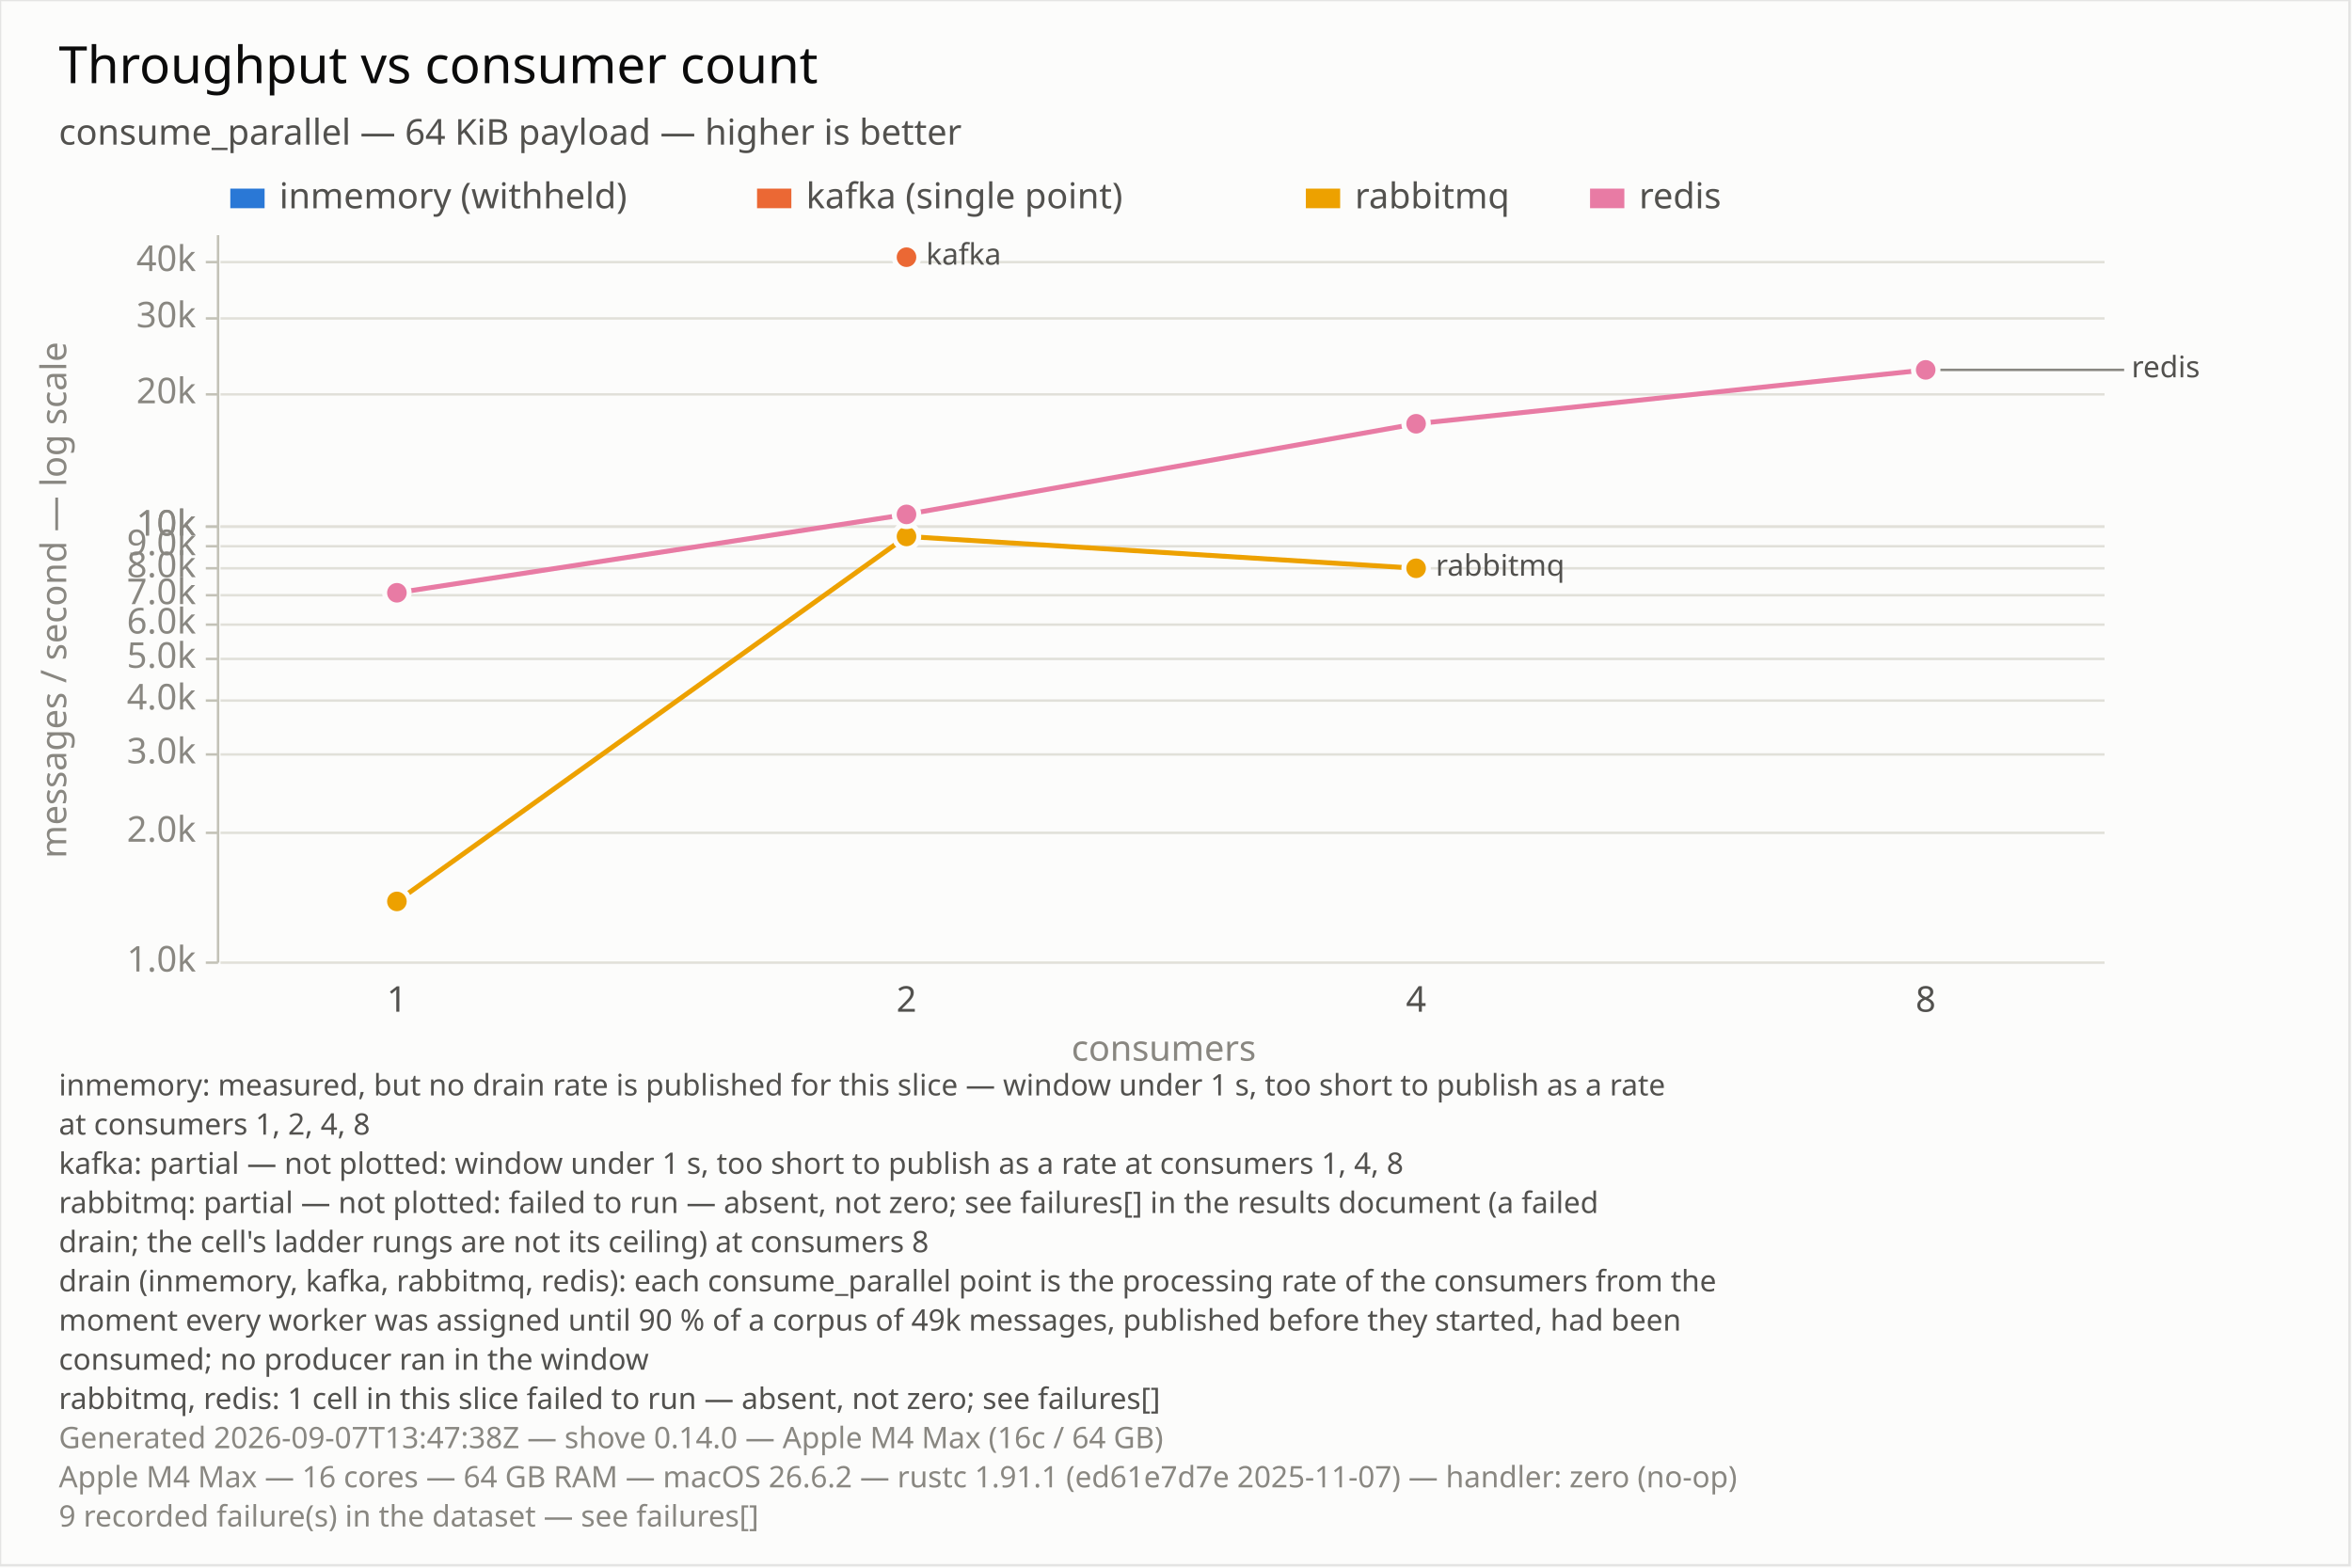
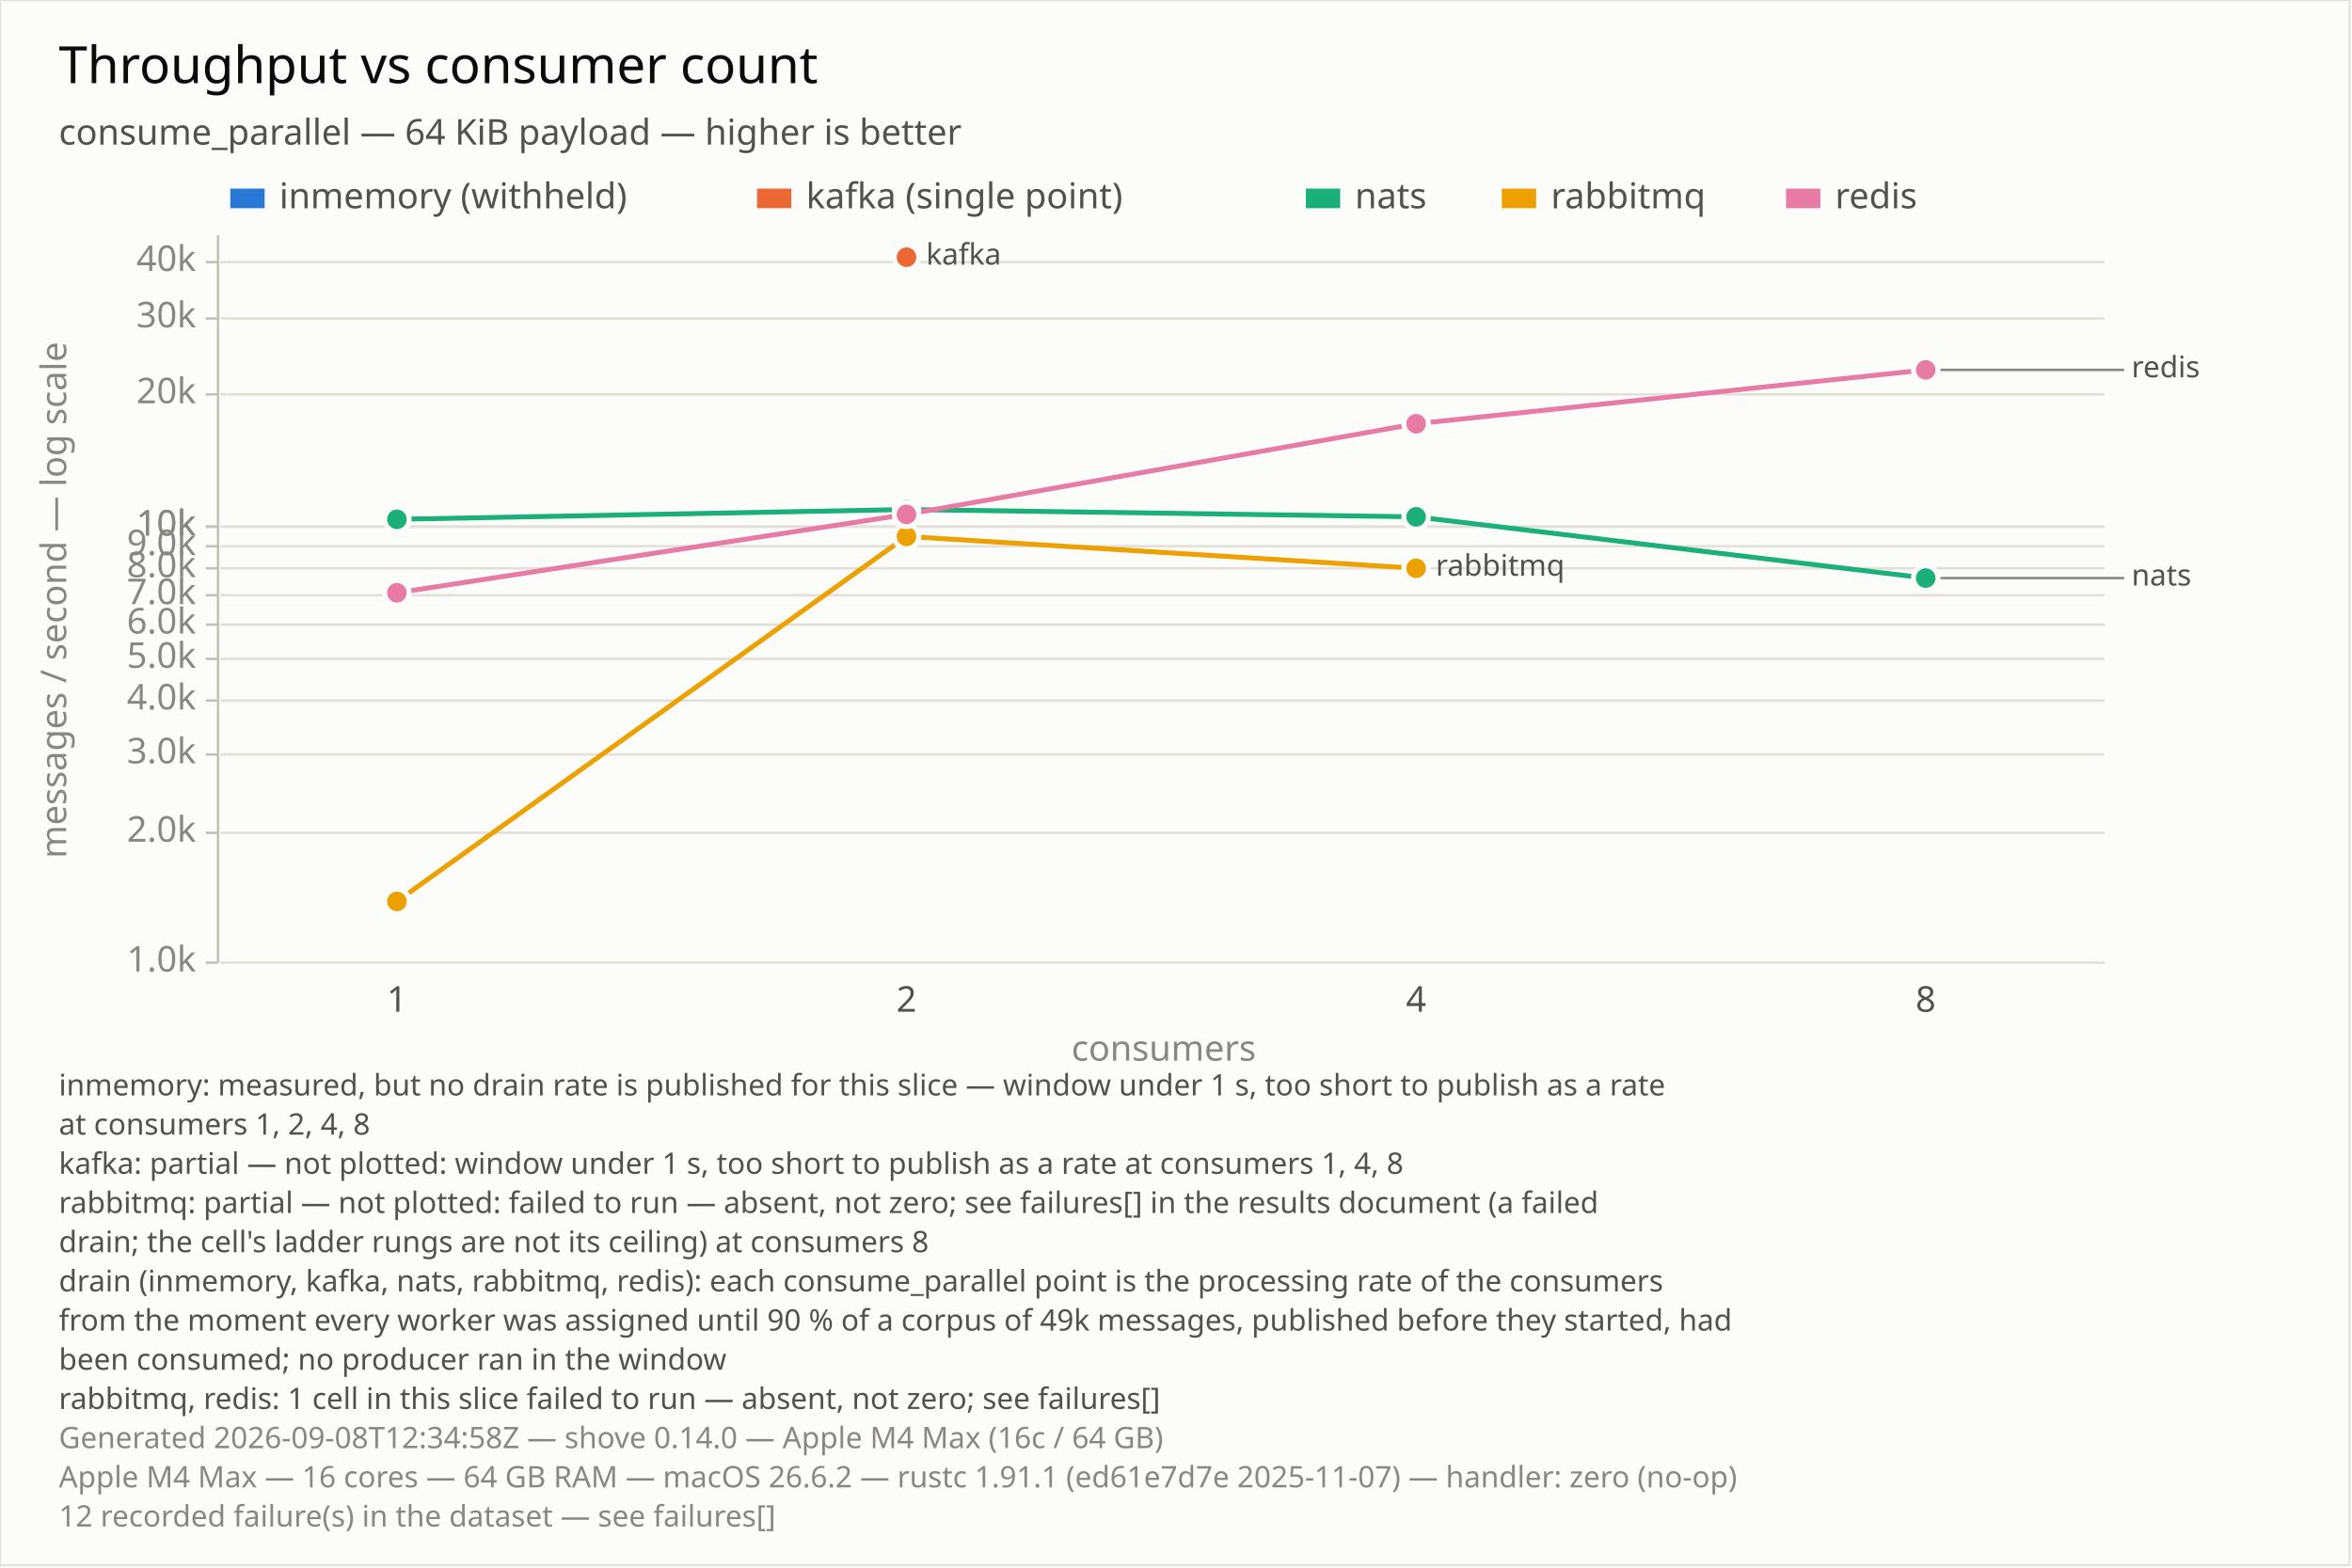
<svg xmlns="http://www.w3.org/2000/svg" width="960" height="640" viewBox="0 0 960 640">
  <rect x="0" y="0" width="960" height="640" opacity="1" fill="#FCFCFB" stroke="none" />
  <rect x="0" y="0" width="959" height="639" opacity="0.1" fill="none" stroke="#0B0B0B" />
  <text x="24" y="18" dy="0.76em" text-anchor="start" font-family="sans-serif" font-size="20.968" opacity="1" fill="#0B0B0B">
Throughput vs consumer count
</text>
  <text x="24" y="48" dy="0.76em" text-anchor="start" font-family="sans-serif" font-size="14.516" opacity="1" fill="#52514E">
consume_parallel — 64 KiB payload — higher is better
</text>
  <text x="24" y="438" dy="0.76em" text-anchor="start" font-family="sans-serif" font-size="12.097" opacity="1" fill="#52514E">
inmemory: measured, but no drain rate is published for this slice — window under 1 s, too short to publish as a rate
</text>
  <text x="24" y="454" dy="0.76em" text-anchor="start" font-family="sans-serif" font-size="12.097" opacity="1" fill="#52514E">
at consumers 1, 2, 4, 8
</text>
  <text x="24" y="470" dy="0.76em" text-anchor="start" font-family="sans-serif" font-size="12.097" opacity="1" fill="#52514E">
kafka: partial — not plotted: window under 1 s, too short to publish as a rate at consumers 1, 4, 8
</text>
  <text x="24" y="486" dy="0.76em" text-anchor="start" font-family="sans-serif" font-size="12.097" opacity="1" fill="#52514E">
rabbitmq: partial — not plotted: failed to run — absent, not zero; see failures[] in the results document (a failed
</text>
  <text x="24" y="502" dy="0.76em" text-anchor="start" font-family="sans-serif" font-size="12.097" opacity="1" fill="#52514E">
drain; the cell's ladder rungs are not its ceiling) at consumers 8
</text>
  <text x="24" y="518" dy="0.76em" text-anchor="start" font-family="sans-serif" font-size="12.097" opacity="1" fill="#52514E">
- drain (inmemory, kafka, rabbitmq, redis): each consume_parallel point is the processing rate of the consumers from the
+ drain (inmemory, kafka, nats, rabbitmq, redis): each consume_parallel point is the processing rate of the consumers
</text>
  <text x="24" y="534" dy="0.76em" text-anchor="start" font-family="sans-serif" font-size="12.097" opacity="1" fill="#52514E">
- moment every worker was assigned until 90 % of a corpus of 49k messages, published before they started, had been
+ from the moment every worker was assigned until 90 % of a corpus of 49k messages, published before they started, had
</text>
  <text x="24" y="550" dy="0.76em" text-anchor="start" font-family="sans-serif" font-size="12.097" opacity="1" fill="#52514E">
- consumed; no producer ran in the window
+ been consumed; no producer ran in the window
</text>
  <text x="24" y="566" dy="0.76em" text-anchor="start" font-family="sans-serif" font-size="12.097" opacity="1" fill="#52514E">
rabbitmq, redis: 1 cell in this slice failed to run — absent, not zero; see failures[]
</text>
  <text x="24" y="582" dy="0.76em" text-anchor="start" font-family="sans-serif" font-size="12.097" opacity="1" fill="#898781">
- Generated 2026-09-07T13:47:38Z — shove 0.14.0 — Apple M4 Max (16c / 64 GB)
+ Generated 2026-09-08T12:34:58Z — shove 0.14.0 — Apple M4 Max (16c / 64 GB)
</text>
  <text x="24" y="598" dy="0.76em" text-anchor="start" font-family="sans-serif" font-size="12.097" opacity="1" fill="#898781">
Apple M4 Max — 16 cores — 64 GB RAM — macOS 26.6.2 — rustc 1.91.1 (ed61e7d7e 2025-11-07) — handler: zero (no-op)
</text>
  <text x="24" y="614" dy="0.76em" text-anchor="start" font-family="sans-serif" font-size="12.097" opacity="1" fill="#898781">
- 9 recorded failure(s) in the dataset — see failures[]
+ 12 recorded failure(s) in the dataset — see failures[]
</text>
  <text x="16" y="245" dy="0.76em" text-anchor="middle" font-family="sans-serif" font-size="14.516" opacity="1" fill="#898781" transform="rotate(270, 16, 245)">
messages / second — log scale
</text>
  <line opacity="1" stroke="#E1E0D9" stroke-width="1" x1="90" y1="393" x2="859" y2="393" />
  <line opacity="1" stroke="#E1E0D9" stroke-width="1" x1="90" y1="340" x2="859" y2="340" />
  <line opacity="1" stroke="#E1E0D9" stroke-width="1" x1="90" y1="308" x2="859" y2="308" />
  <line opacity="1" stroke="#E1E0D9" stroke-width="1" x1="90" y1="286" x2="859" y2="286" />
  <line opacity="1" stroke="#E1E0D9" stroke-width="1" x1="90" y1="269" x2="859" y2="269" />
  <line opacity="1" stroke="#E1E0D9" stroke-width="1" x1="90" y1="255" x2="859" y2="255" />
  <line opacity="1" stroke="#E1E0D9" stroke-width="1" x1="90" y1="243" x2="859" y2="243" />
  <line opacity="1" stroke="#E1E0D9" stroke-width="1" x1="90" y1="232" x2="859" y2="232" />
  <line opacity="1" stroke="#E1E0D9" stroke-width="1" x1="90" y1="223" x2="859" y2="223" />
  <line opacity="1" stroke="#E1E0D9" stroke-width="1" x1="90" y1="215" x2="859" y2="215" />
  <line opacity="1" stroke="#E1E0D9" stroke-width="1" x1="90" y1="215" x2="859" y2="215" />
  <line opacity="1" stroke="#E1E0D9" stroke-width="1" x1="90" y1="161" x2="859" y2="161" />
  <line opacity="1" stroke="#E1E0D9" stroke-width="1" x1="90" y1="130" x2="859" y2="130" />
  <line opacity="1" stroke="#E1E0D9" stroke-width="1" x1="90" y1="107" x2="859" y2="107" />
  <polyline fill="none" opacity="1" stroke="#C3C2B7" stroke-width="1" points="89,96 89,393 " />
  <text x="80" y="393" dy="0.5ex" text-anchor="end" font-family="sans-serif" font-size="14.516" opacity="1" fill="#898781">
1.0k
</text>
  <polyline fill="none" opacity="1" stroke="#C3C2B7" stroke-width="1" points="84,393 89,393 " />
  <text x="80" y="340" dy="0.5ex" text-anchor="end" font-family="sans-serif" font-size="14.516" opacity="1" fill="#898781">
2.0k
</text>
  <polyline fill="none" opacity="1" stroke="#C3C2B7" stroke-width="1" points="84,340 89,340 " />
  <text x="80" y="308" dy="0.5ex" text-anchor="end" font-family="sans-serif" font-size="14.516" opacity="1" fill="#898781">
3.0k
</text>
  <polyline fill="none" opacity="1" stroke="#C3C2B7" stroke-width="1" points="84,308 89,308 " />
  <text x="80" y="286" dy="0.5ex" text-anchor="end" font-family="sans-serif" font-size="14.516" opacity="1" fill="#898781">
4.0k
</text>
  <polyline fill="none" opacity="1" stroke="#C3C2B7" stroke-width="1" points="84,286 89,286 " />
  <text x="80" y="269" dy="0.5ex" text-anchor="end" font-family="sans-serif" font-size="14.516" opacity="1" fill="#898781">
5.0k
</text>
  <polyline fill="none" opacity="1" stroke="#C3C2B7" stroke-width="1" points="84,269 89,269 " />
  <text x="80" y="255" dy="0.5ex" text-anchor="end" font-family="sans-serif" font-size="14.516" opacity="1" fill="#898781">
6.0k
</text>
  <polyline fill="none" opacity="1" stroke="#C3C2B7" stroke-width="1" points="84,255 89,255 " />
  <text x="80" y="243" dy="0.5ex" text-anchor="end" font-family="sans-serif" font-size="14.516" opacity="1" fill="#898781">
7.0k
</text>
  <polyline fill="none" opacity="1" stroke="#C3C2B7" stroke-width="1" points="84,243 89,243 " />
  <text x="80" y="232" dy="0.5ex" text-anchor="end" font-family="sans-serif" font-size="14.516" opacity="1" fill="#898781">
8.0k
</text>
  <polyline fill="none" opacity="1" stroke="#C3C2B7" stroke-width="1" points="84,232 89,232 " />
  <text x="80" y="223" dy="0.5ex" text-anchor="end" font-family="sans-serif" font-size="14.516" opacity="1" fill="#898781">
9.0k
</text>
  <polyline fill="none" opacity="1" stroke="#C3C2B7" stroke-width="1" points="84,223 89,223 " />
  <text x="80" y="215" dy="0.5ex" text-anchor="end" font-family="sans-serif" font-size="14.516" opacity="1" fill="#898781">
10k
</text>
  <polyline fill="none" opacity="1" stroke="#C3C2B7" stroke-width="1" points="84,215 89,215 " />
  <text x="80" y="215" dy="0.5ex" text-anchor="end" font-family="sans-serif" font-size="14.516" opacity="1" fill="#898781">
10k
</text>
  <polyline fill="none" opacity="1" stroke="#C3C2B7" stroke-width="1" points="84,215 89,215 " />
  <text x="80" y="161" dy="0.5ex" text-anchor="end" font-family="sans-serif" font-size="14.516" opacity="1" fill="#898781">
20k
</text>
  <polyline fill="none" opacity="1" stroke="#C3C2B7" stroke-width="1" points="84,161 89,161 " />
  <text x="80" y="130" dy="0.5ex" text-anchor="end" font-family="sans-serif" font-size="14.516" opacity="1" fill="#898781">
30k
</text>
  <polyline fill="none" opacity="1" stroke="#C3C2B7" stroke-width="1" points="84,130 89,130 " />
  <text x="80" y="107" dy="0.5ex" text-anchor="end" font-family="sans-serif" font-size="14.516" opacity="1" fill="#898781">
40k
</text>
  <polyline fill="none" opacity="1" stroke="#C3C2B7" stroke-width="1" points="84,107 89,107 " />
  <polyline fill="none" opacity="1" stroke="#EB6834" stroke-width="2" points="370,105 " />
+   <polyline fill="none" opacity="1" stroke="#1BAF7A" stroke-width="2" points="162,212 370,208 578,211 786,236 " />
  <polyline fill="none" opacity="1" stroke="#EDA100" stroke-width="2" points="162,368 370,219 578,232 " />
  <polyline fill="none" opacity="1" stroke="#E87BA4" stroke-width="2" points="162,242 370,210 578,173 786,151 " />
  <circle cx="370" cy="105" r="6" opacity="1" fill="#FCFCFB" stroke="none" stroke-width="0" />
  <circle cx="370" cy="105" r="4" opacity="1" fill="#EB6834" stroke="none" stroke-width="0" />
+   <circle cx="162" cy="212" r="6" opacity="1" fill="#FCFCFB" stroke="none" stroke-width="0" />
+   <circle cx="162" cy="212" r="4" opacity="1" fill="#1BAF7A" stroke="none" stroke-width="0" />
+   <circle cx="370" cy="208" r="6" opacity="1" fill="#FCFCFB" stroke="none" stroke-width="0" />
+   <circle cx="370" cy="208" r="4" opacity="1" fill="#1BAF7A" stroke="none" stroke-width="0" />
+   <circle cx="578" cy="211" r="6" opacity="1" fill="#FCFCFB" stroke="none" stroke-width="0" />
+   <circle cx="578" cy="211" r="4" opacity="1" fill="#1BAF7A" stroke="none" stroke-width="0" />
+   <circle cx="786" cy="236" r="6" opacity="1" fill="#FCFCFB" stroke="none" stroke-width="0" />
+   <circle cx="786" cy="236" r="4" opacity="1" fill="#1BAF7A" stroke="none" stroke-width="0" />
  <circle cx="162" cy="368" r="6" opacity="1" fill="#FCFCFB" stroke="none" stroke-width="0" />
  <circle cx="162" cy="368" r="4" opacity="1" fill="#EDA100" stroke="none" stroke-width="0" />
  <circle cx="370" cy="219" r="6" opacity="1" fill="#FCFCFB" stroke="none" stroke-width="0" />
  <circle cx="370" cy="219" r="4" opacity="1" fill="#EDA100" stroke="none" stroke-width="0" />
  <circle cx="578" cy="232" r="6" opacity="1" fill="#FCFCFB" stroke="none" stroke-width="0" />
  <circle cx="578" cy="232" r="4" opacity="1" fill="#EDA100" stroke="none" stroke-width="0" />
  <circle cx="162" cy="242" r="6" opacity="1" fill="#FCFCFB" stroke="none" stroke-width="0" />
  <circle cx="162" cy="242" r="4" opacity="1" fill="#E87BA4" stroke="none" stroke-width="0" />
  <circle cx="370" cy="210" r="6" opacity="1" fill="#FCFCFB" stroke="none" stroke-width="0" />
  <circle cx="370" cy="210" r="4" opacity="1" fill="#E87BA4" stroke="none" stroke-width="0" />
  <circle cx="578" cy="173" r="6" opacity="1" fill="#FCFCFB" stroke="none" stroke-width="0" />
  <circle cx="578" cy="173" r="4" opacity="1" fill="#E87BA4" stroke="none" stroke-width="0" />
  <circle cx="786" cy="151" r="6" opacity="1" fill="#FCFCFB" stroke="none" stroke-width="0" />
  <circle cx="786" cy="151" r="4" opacity="1" fill="#E87BA4" stroke="none" stroke-width="0" />
  <text x="378" y="105" dy="0.5ex" text-anchor="start" font-family="sans-serif" font-size="12.097" opacity="1" fill="#52514E">
kafka
</text>
  <text x="586" y="232" dy="0.5ex" text-anchor="start" font-family="sans-serif" font-size="12.097" opacity="1" fill="#52514E">
rabbitmq
</text>
  <polyline fill="none" opacity="1" stroke="#898781" stroke-width="1" points="792,151 867,151 " />
  <text x="870" y="151" dy="0.5ex" text-anchor="start" font-family="sans-serif" font-size="12.097" opacity="1" fill="#52514E">
redis
</text>
+   <polyline fill="none" opacity="1" stroke="#898781" stroke-width="1" points="792,236 867,236 " />
+   <text x="870" y="236" dy="0.5ex" text-anchor="start" font-family="sans-serif" font-size="12.097" opacity="1" fill="#52514E">
+ nats
+ </text>
  <text x="162" y="402" dy="0.76em" text-anchor="middle" font-family="sans-serif" font-size="14.516" opacity="1" fill="#52514E">
1
</text>
  <text x="370" y="402" dy="0.76em" text-anchor="middle" font-family="sans-serif" font-size="14.516" opacity="1" fill="#52514E">
2
</text>
  <text x="578" y="402" dy="0.76em" text-anchor="middle" font-family="sans-serif" font-size="14.516" opacity="1" fill="#52514E">
4
</text>
  <text x="786" y="402" dy="0.76em" text-anchor="middle" font-family="sans-serif" font-size="14.516" opacity="1" fill="#52514E">
8
</text>
  <text x="475" y="422" dy="0.76em" text-anchor="middle" font-family="sans-serif" font-size="14.516" opacity="1" fill="#898781">
consumers
</text>
  <rect x="94" y="77" width="14" height="8" opacity="1" fill="#2A78D6" stroke="none" />
  <text x="114" y="74" dy="0.76em" text-anchor="start" font-family="sans-serif" font-size="14.516" opacity="1" fill="#52514E">
inmemory (withheld)
</text>
  <rect x="309" y="77" width="14" height="8" opacity="1" fill="#EB6834" stroke="none" />
  <text x="329" y="74" dy="0.76em" text-anchor="start" font-family="sans-serif" font-size="14.516" opacity="1" fill="#52514E">
kafka (single point)
</text>
-   <rect x="533" y="77" width="14" height="8" opacity="1" fill="#EDA100" stroke="none" />
+   <rect x="533" y="77" width="14" height="8" opacity="1" fill="#1BAF7A" stroke="none" />
  <text x="553" y="74" dy="0.76em" text-anchor="start" font-family="sans-serif" font-size="14.516" opacity="1" fill="#52514E">
+ nats
+ </text>
+   <rect x="613" y="77" width="14" height="8" opacity="1" fill="#EDA100" stroke="none" />
+   <text x="633" y="74" dy="0.76em" text-anchor="start" font-family="sans-serif" font-size="14.516" opacity="1" fill="#52514E">
rabbitmq
</text>
-   <rect x="649" y="77" width="14" height="8" opacity="1" fill="#E87BA4" stroke="none" />
-   <text x="669" y="74" dy="0.76em" text-anchor="start" font-family="sans-serif" font-size="14.516" opacity="1" fill="#52514E">
+   <rect x="729" y="77" width="14" height="8" opacity="1" fill="#E87BA4" stroke="none" />
+   <text x="749" y="74" dy="0.76em" text-anchor="start" font-family="sans-serif" font-size="14.516" opacity="1" fill="#52514E">
redis
</text>
</svg>
